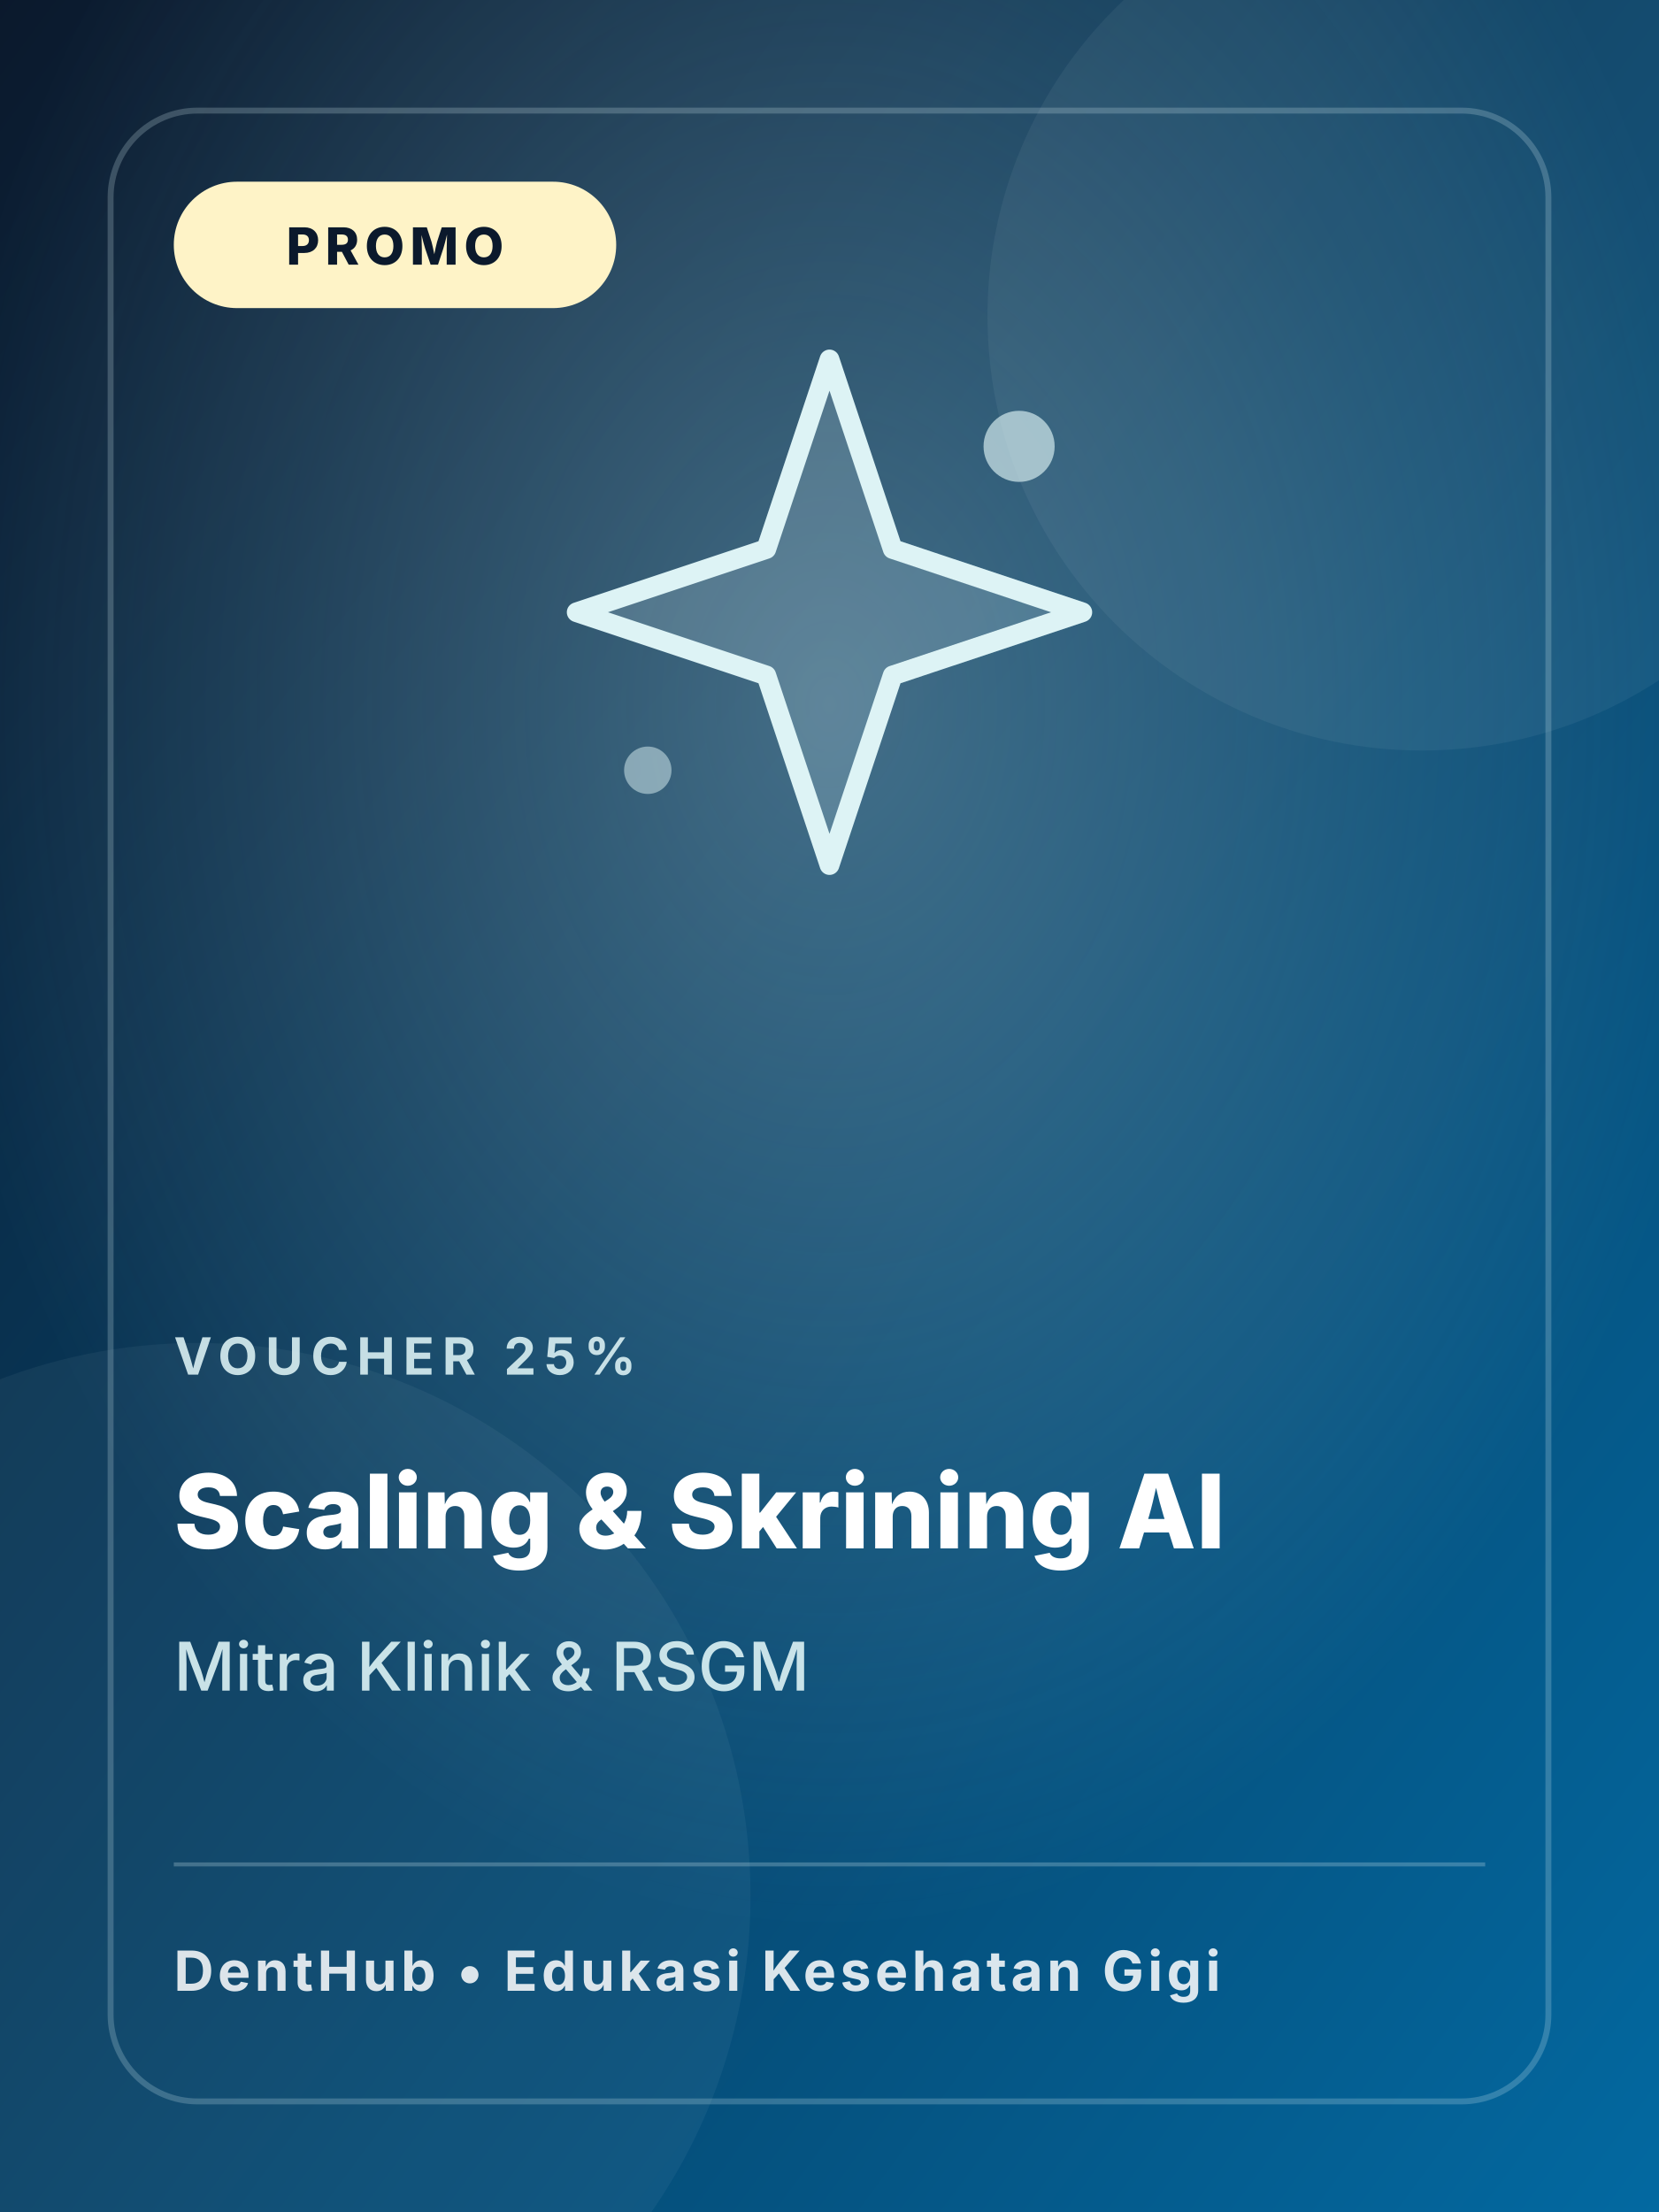
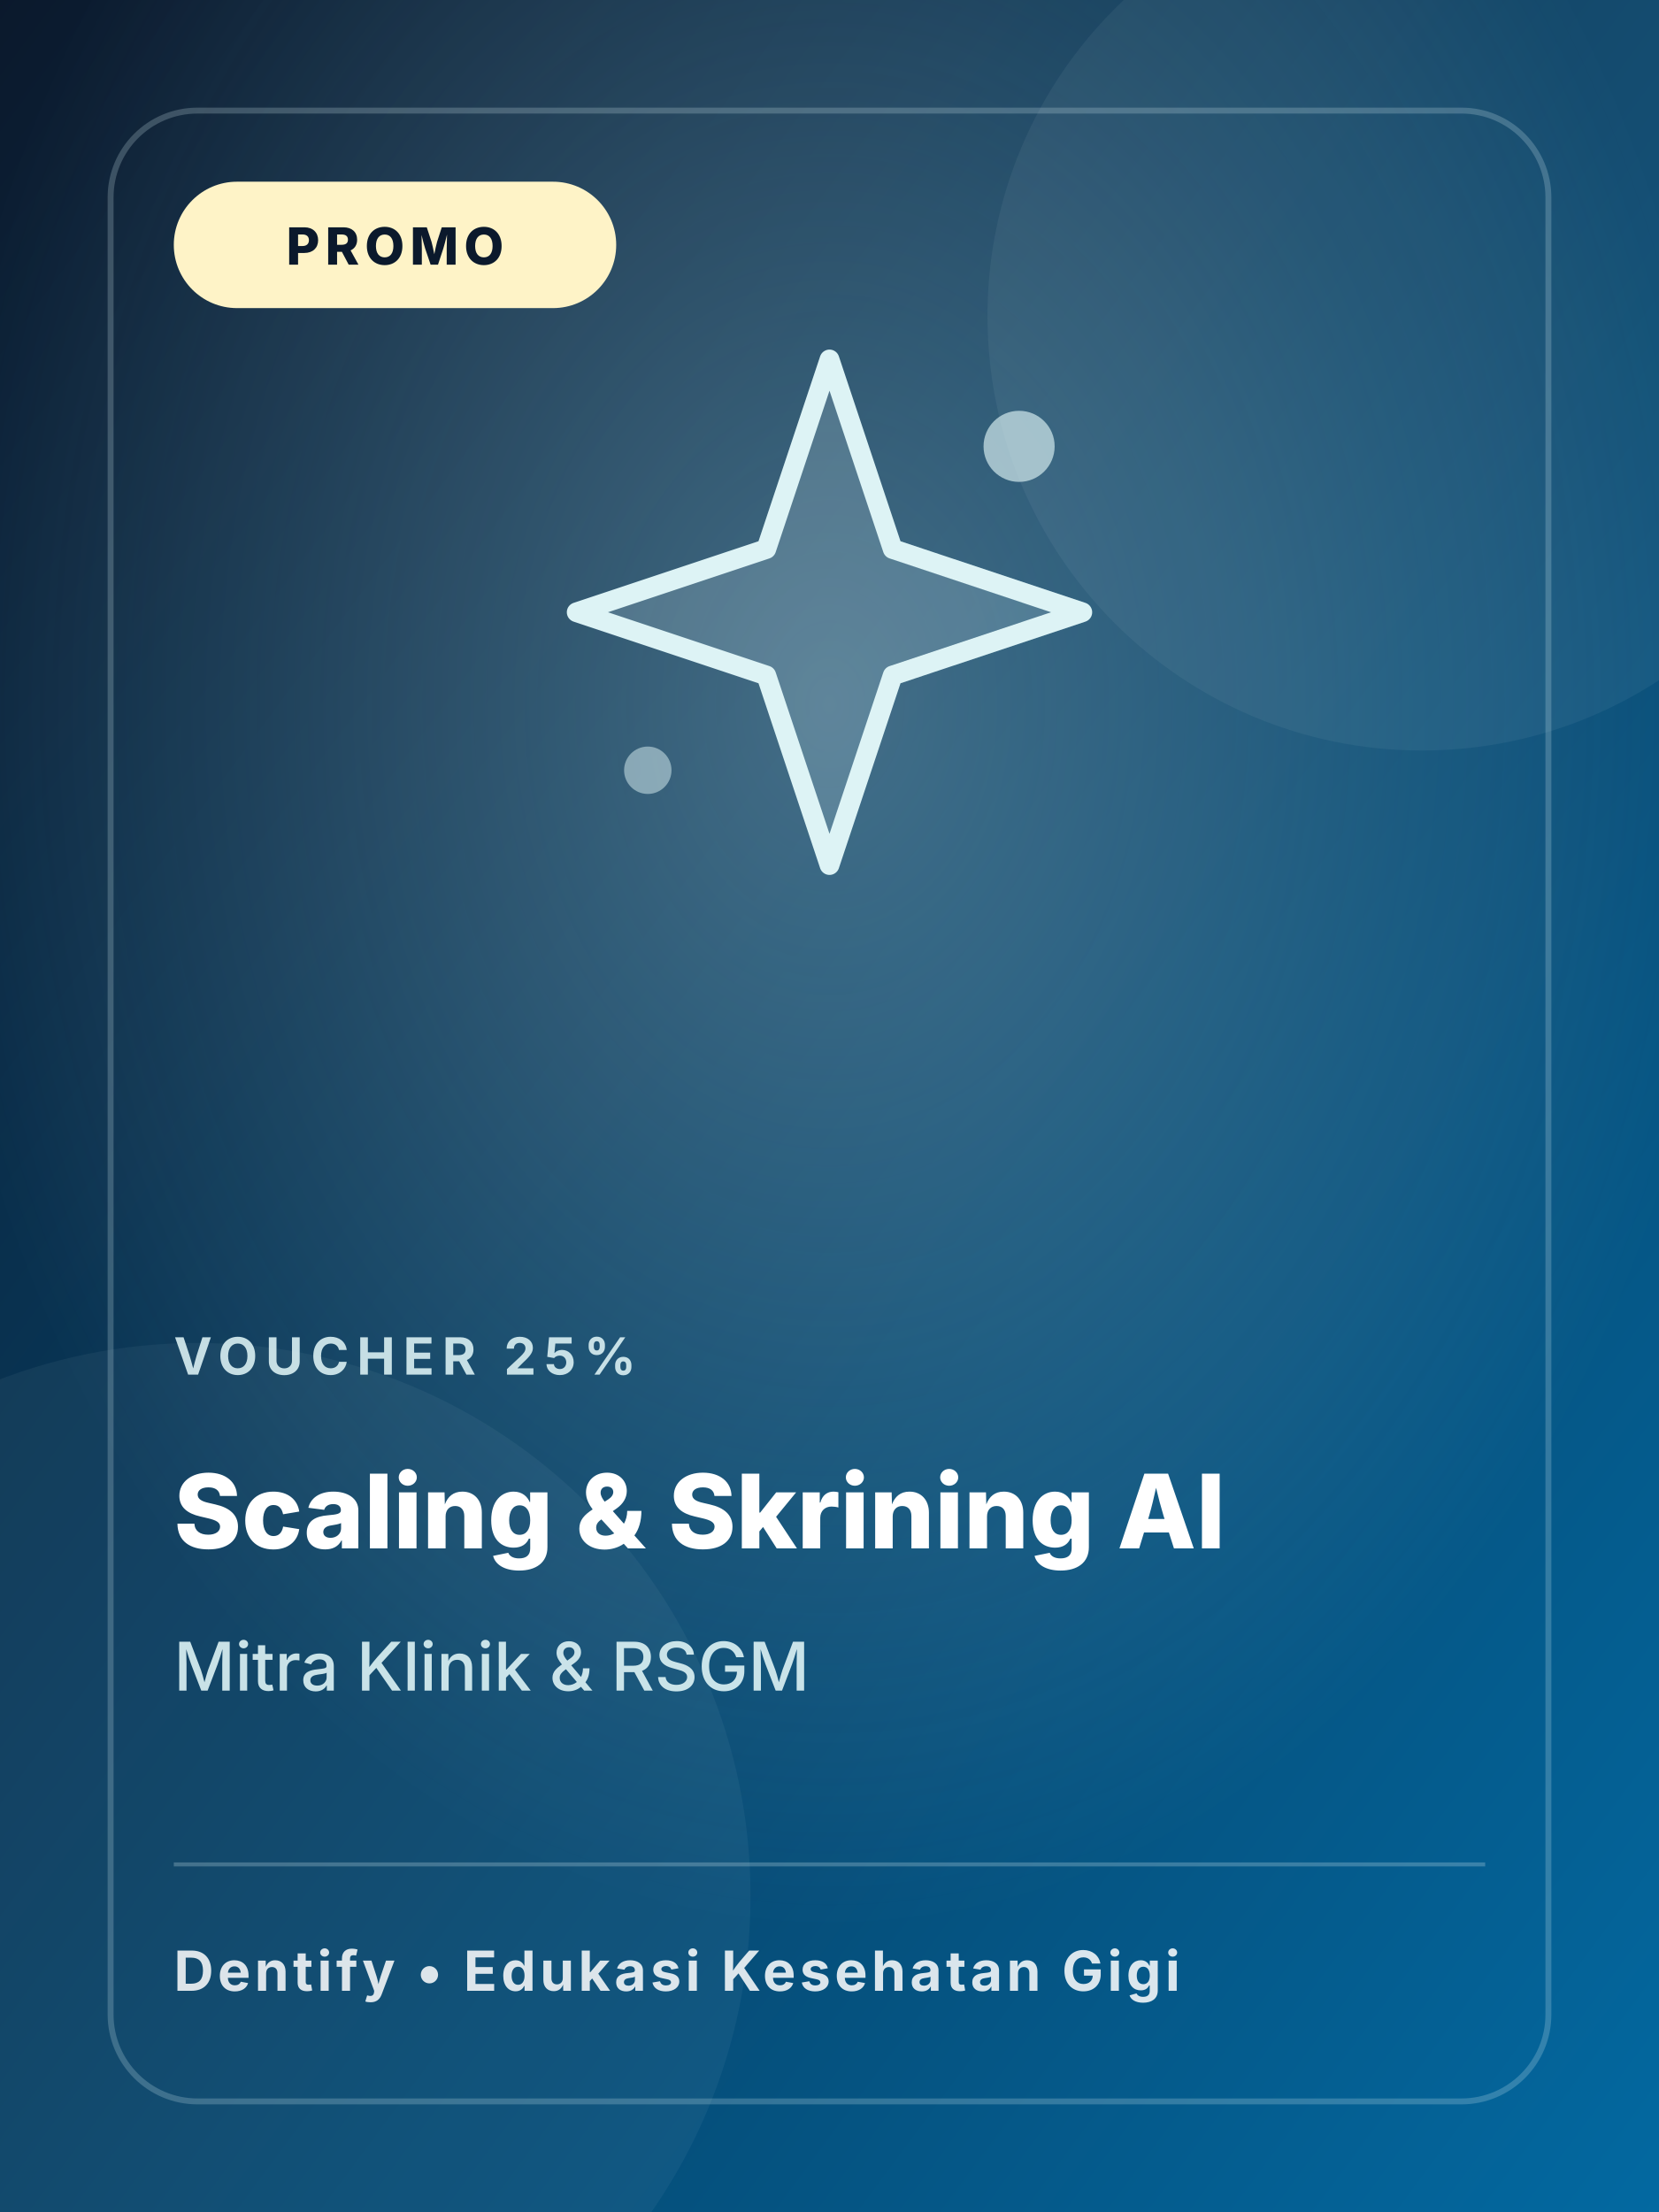
<svg xmlns="http://www.w3.org/2000/svg" viewBox="0 0 420 560" width="420" height="560" role="img" aria-label="Scaling &amp; Skrining AI">
  <defs>
    <linearGradient id="bg" x1="0%" y1="0%" x2="100%" y2="100%">
      <stop offset="0%" stop-color="#0B192C" />
      <stop offset="100%" stop-color="#0369A1" />
    </linearGradient>
    <radialGradient id="glow" cx="50%" cy="32%" r="55%">
      <stop offset="0%" stop-color="#DDF3F5" stop-opacity="0.28" />
      <stop offset="100%" stop-color="#DDF3F5" stop-opacity="0" />
    </radialGradient>
  </defs>
  <rect width="420" height="560" fill="url(#bg)" />
  <rect width="420" height="560" fill="url(#glow)" />
  <circle cx="360" cy="80" r="110" fill="#DDF3F5" fill-opacity="0.06" />
  <circle cx="50" cy="480" r="140" fill="#DDF3F5" fill-opacity="0.05" />
  <rect x="28" y="28" width="364" height="504" rx="22" fill="none" stroke="#DDF3F5" stroke-opacity="0.22" stroke-width="1.5" />
  <rect x="44" y="46" width="112" height="32" rx="16" fill="#FEF3C7" />
  <text x="100" y="67" text-anchor="middle" font-family="system-ui, -apple-system, sans-serif" font-size="13" font-weight="800" letter-spacing="1.4" fill="#0B192C">PROMO</text>
  <g transform="translate(210 155)" stroke="#DDF3F5" stroke-width="5" fill="#DDF3F5" fill-opacity="0.18">
    <path d="M0 -64 L16 -16 L64 0 L16 16 L0 64 L-16 16 L-64 0 L-16 -16 Z" stroke-linejoin="round" />
    <circle cx="48" cy="-42" r="9" stroke="none" fill-opacity="0.65" />
    <circle cx="-46" cy="40" r="6" stroke="none" fill-opacity="0.5" />
  </g>
  <text x="44" y="348" font-family="system-ui, -apple-system, sans-serif" font-size="13" font-weight="700" letter-spacing="2" fill="#DDF3F5" opacity="0.88">VOUCHER 25%</text>
  <text x="44" y="392" font-family="system-ui, -apple-system, sans-serif" font-size="26" font-weight="800" fill="#FFFFFF">Scaling &amp; Skrining AI</text>
  <text x="44" y="428" font-family="system-ui, -apple-system, sans-serif" font-size="17" font-weight="500" fill="#DDF3F5" opacity="0.9">Mitra Klinik &amp; RSGM</text>
  <line x1="44" y1="472" x2="376" y2="472" stroke="#DDF3F5" stroke-opacity="0.25" stroke-width="1" />
-   <text x="44" y="504" font-family="system-ui, -apple-system, sans-serif" font-size="14" font-weight="700" letter-spacing="1" fill="#FFFFFF" opacity="0.85">DentHub • Edukasi Kesehatan Gigi</text>
+   <text x="44" y="504" font-family="system-ui, -apple-system, sans-serif" font-size="14" font-weight="700" letter-spacing="1" fill="#FFFFFF" opacity="0.85">Dentify • Edukasi Kesehatan Gigi</text>
</svg>
